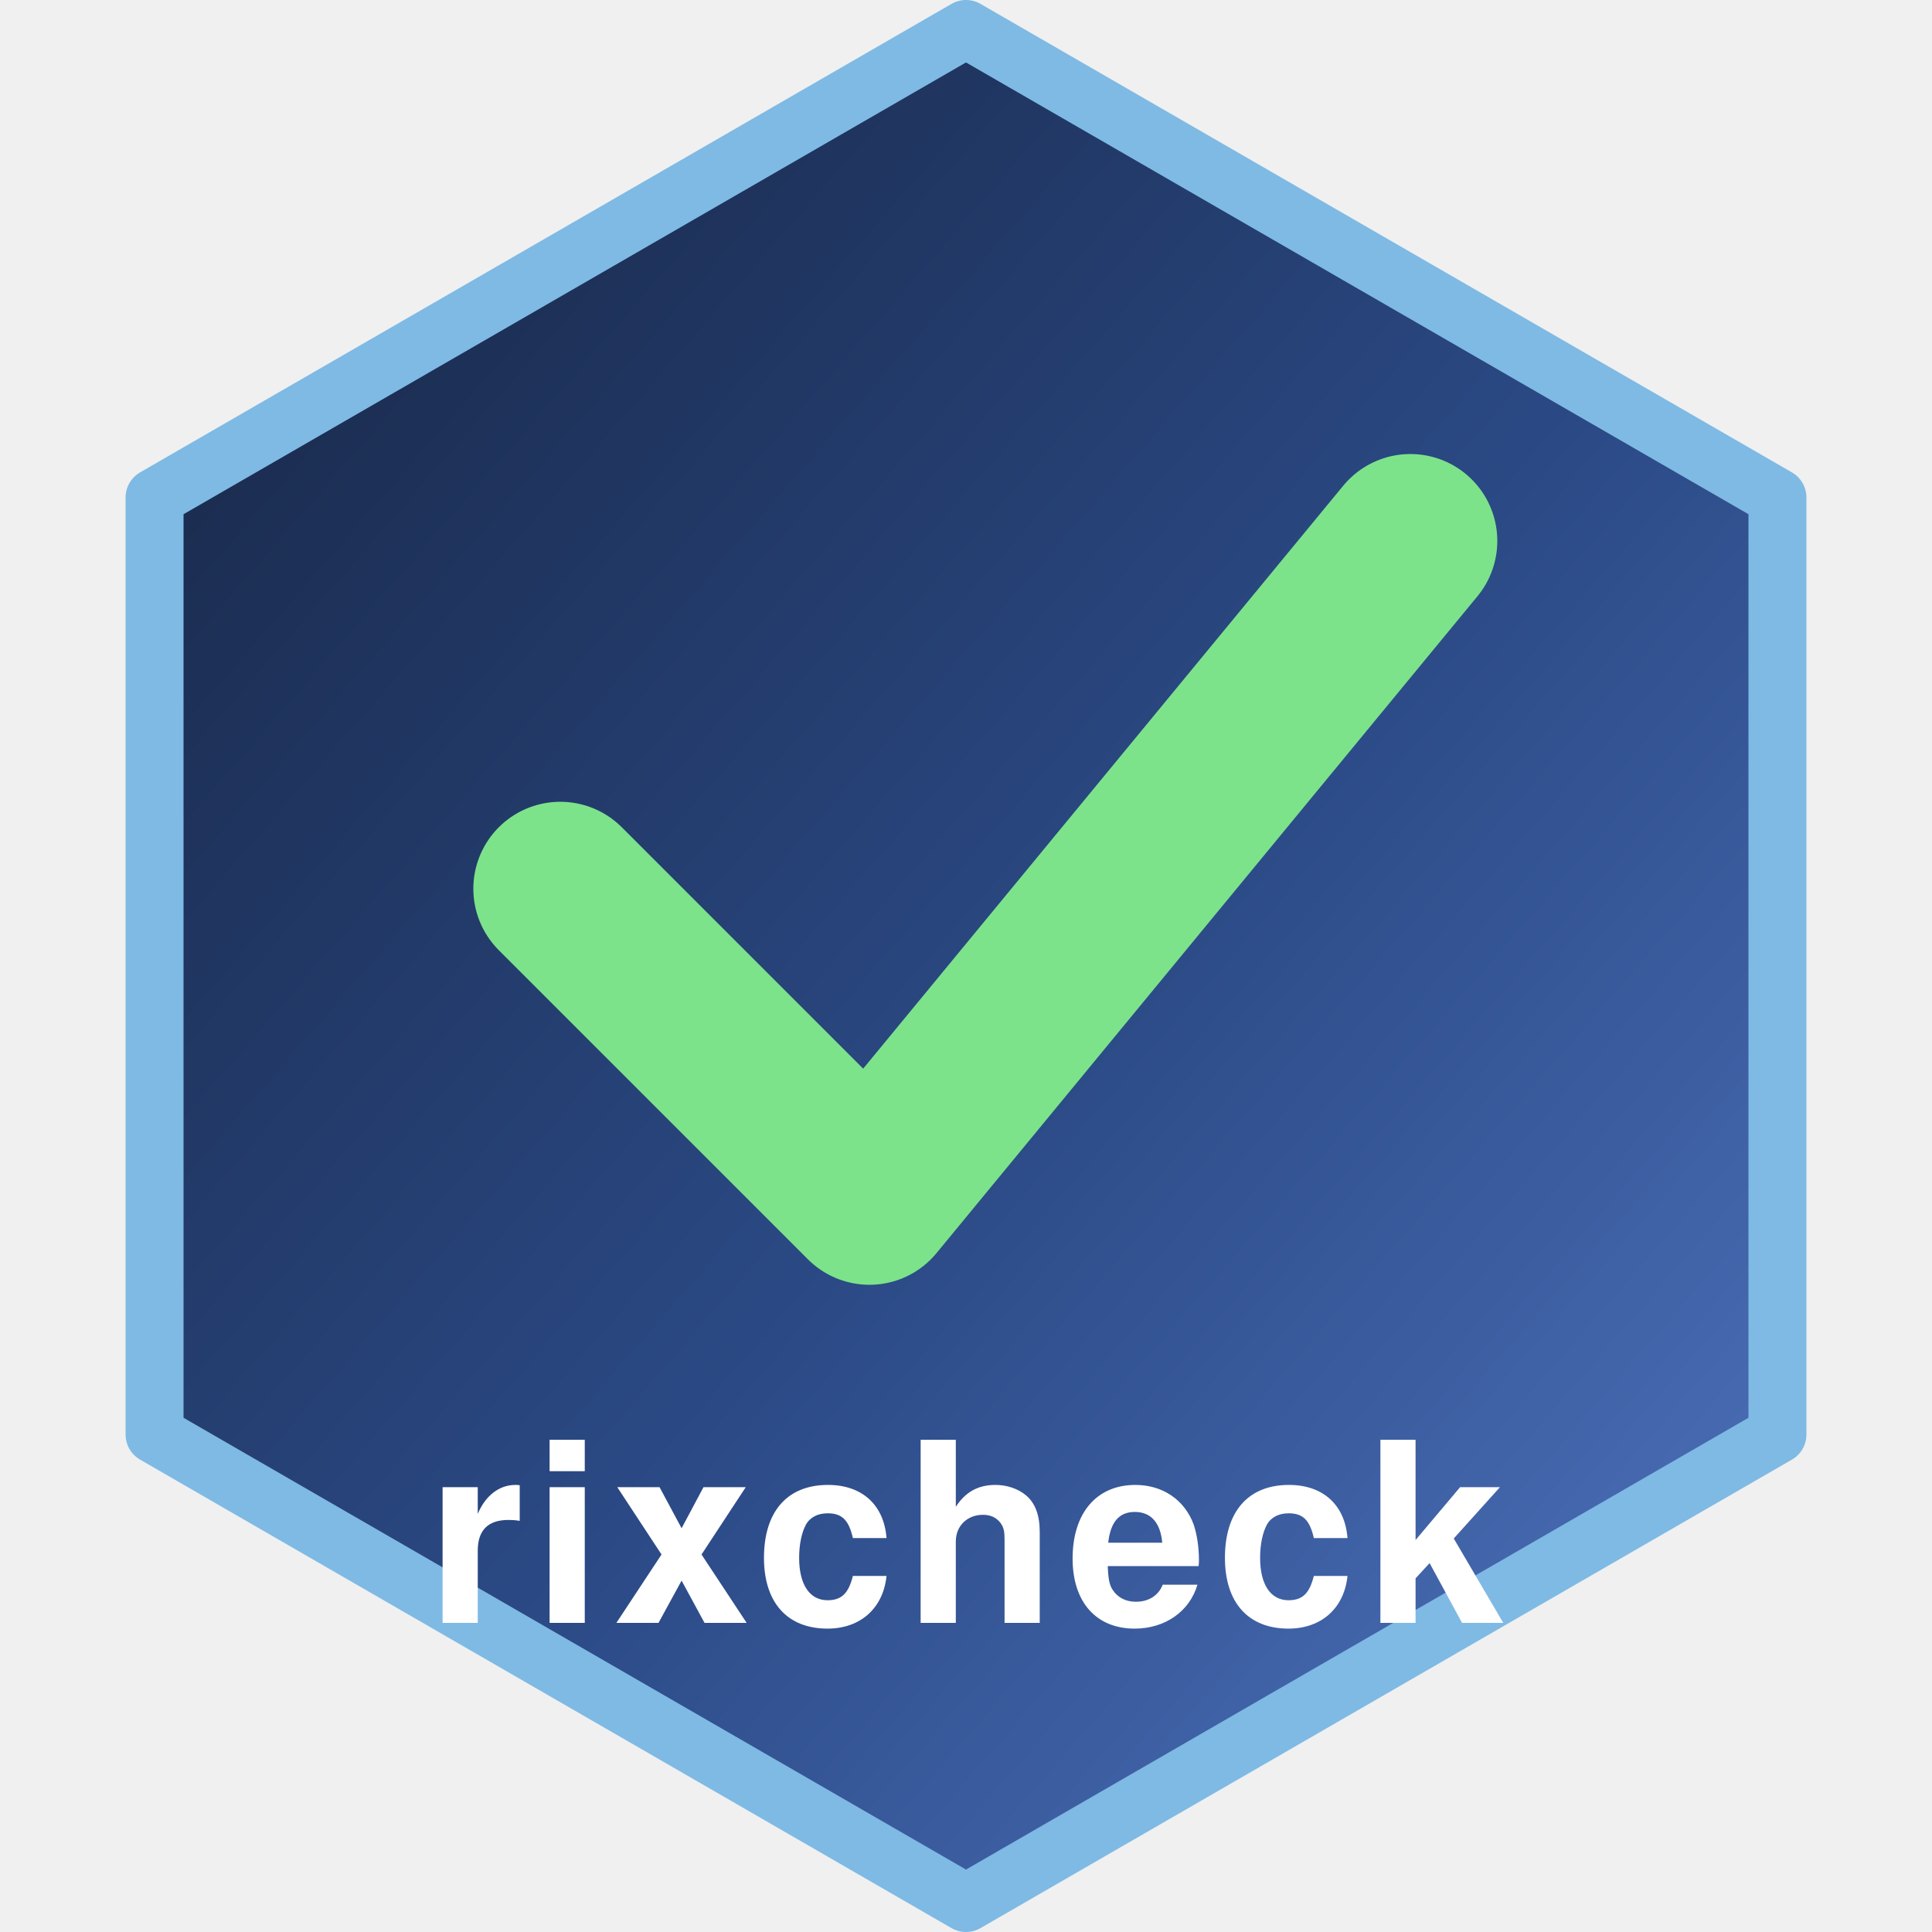
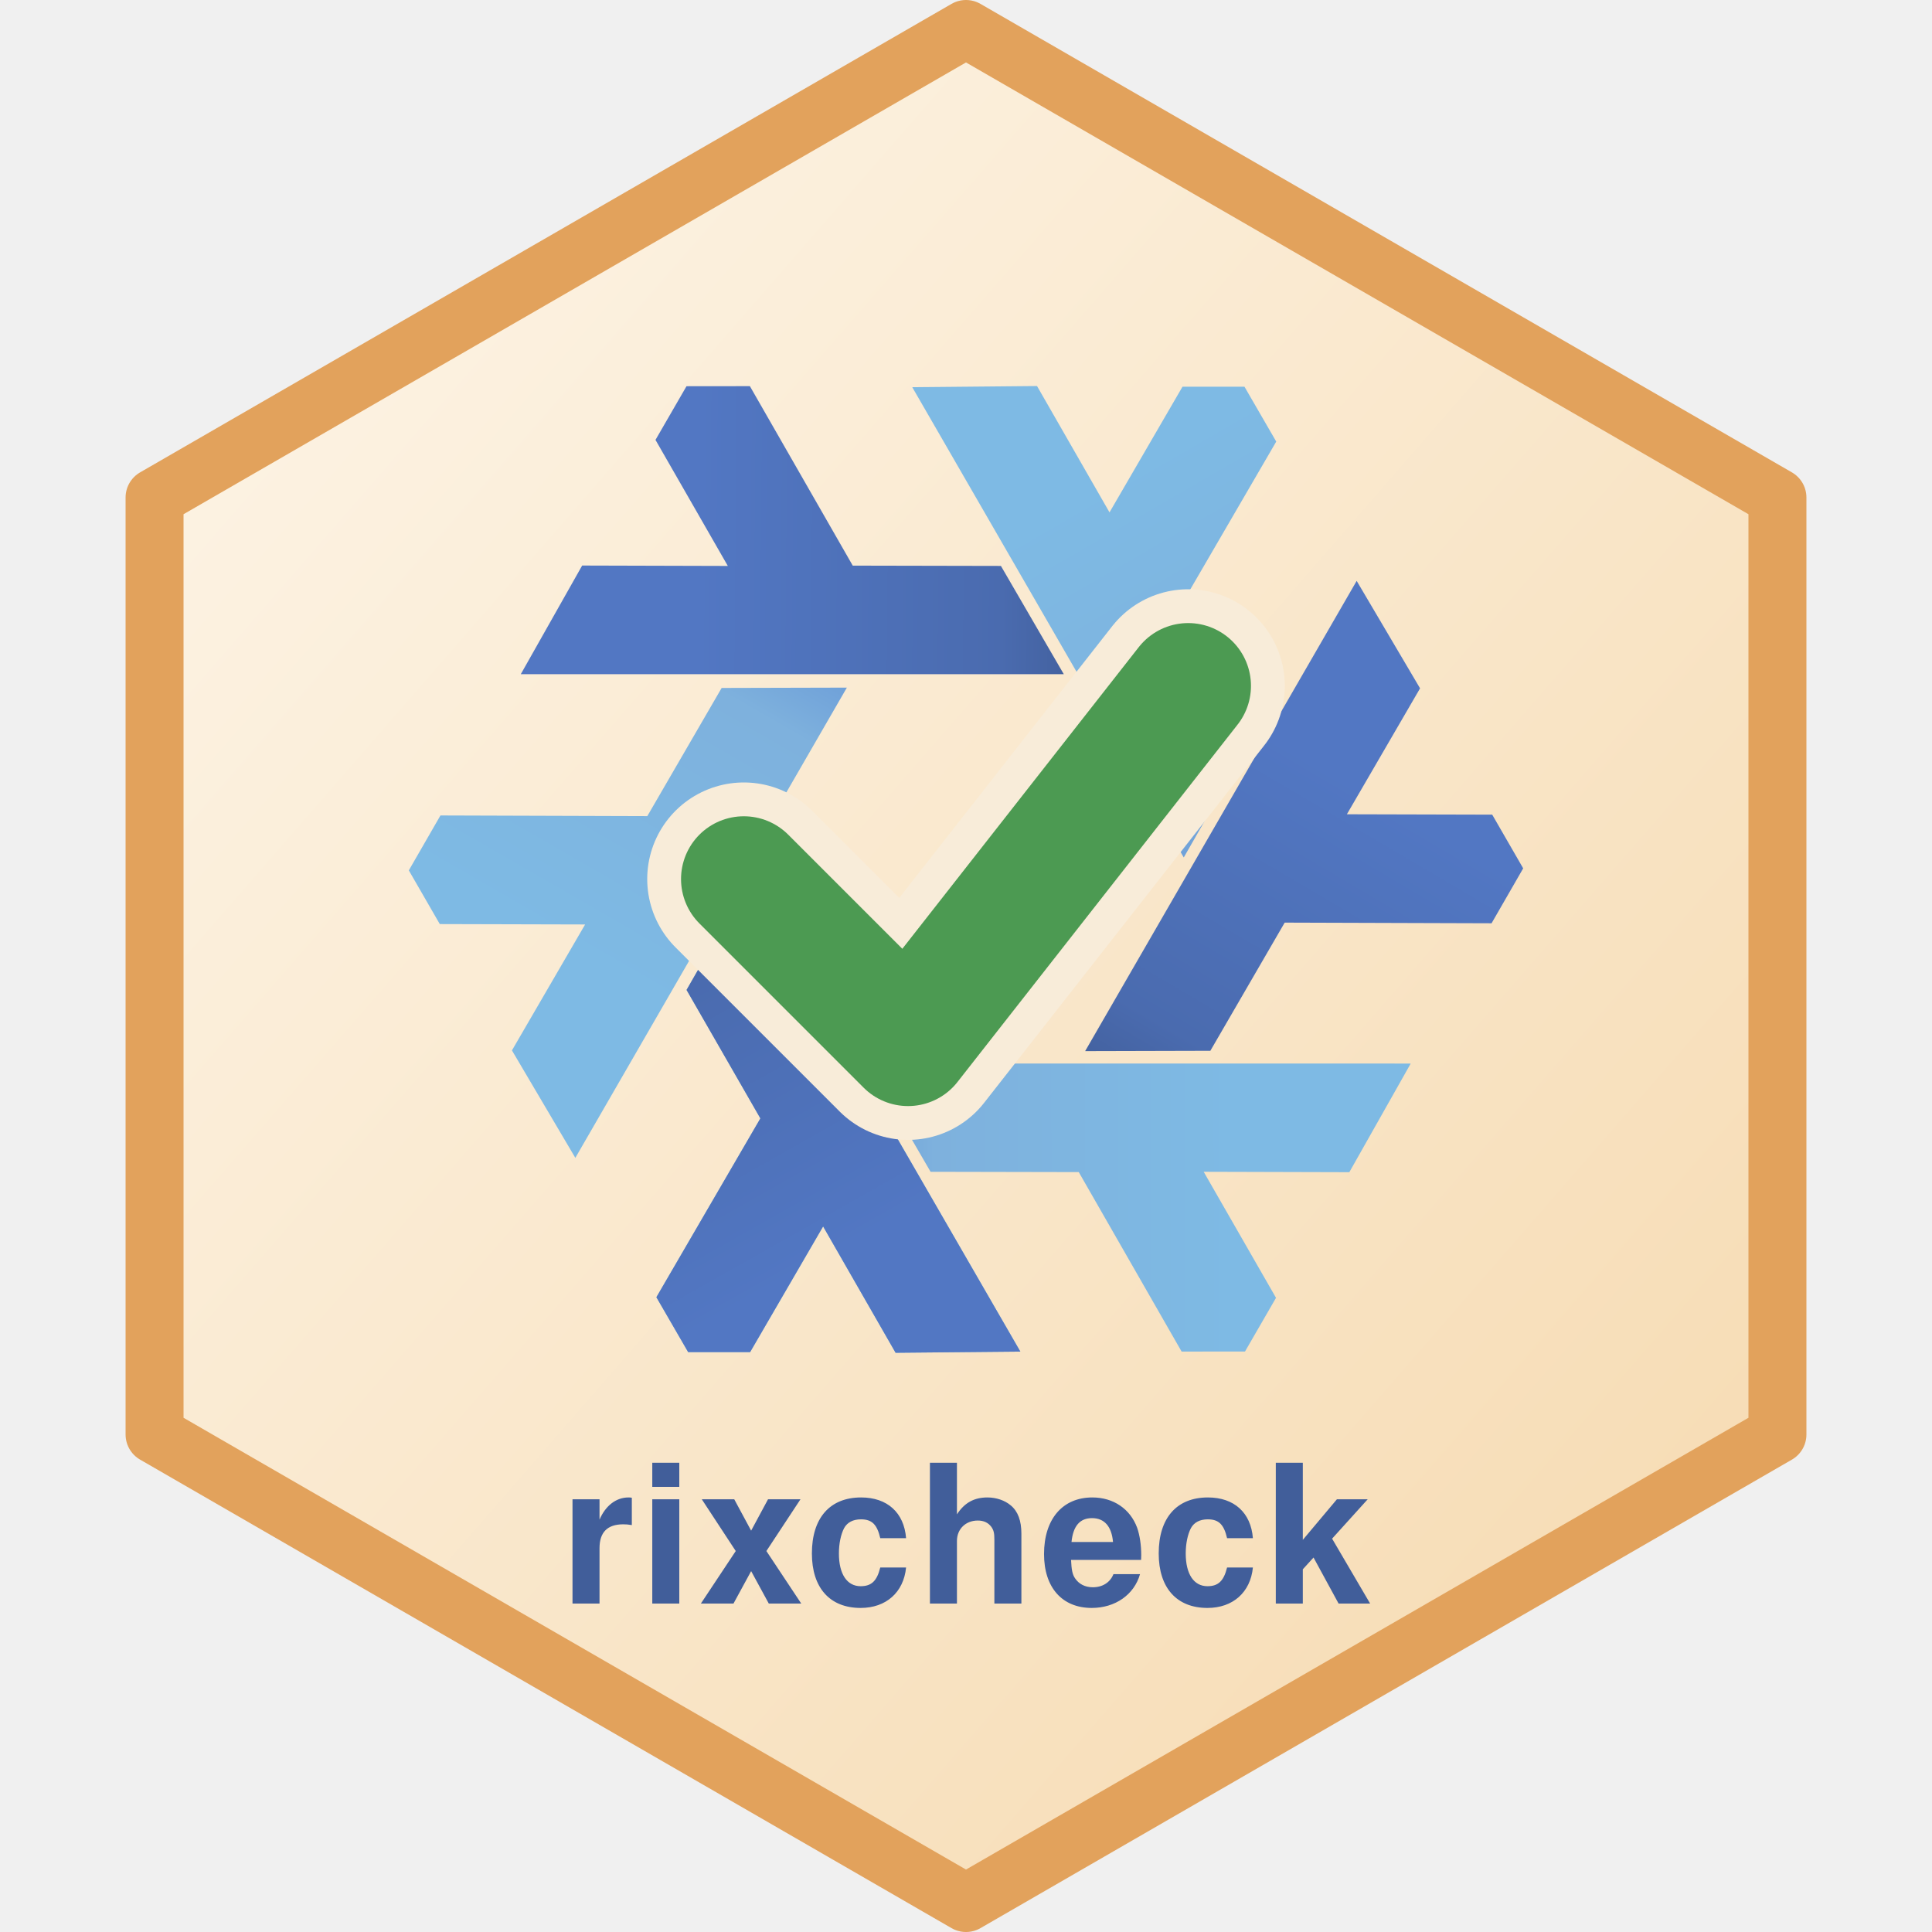
- <svg xmlns="http://www.w3.org/2000/svg" width="200" height="200" viewBox="0 0 200 200">
+ <svg xmlns="http://www.w3.org/2000/svg" xmlns:xlink="http://www.w3.org/1999/xlink" width="200" height="200" viewBox="0 0 200 200">
  <defs>
    <linearGradient id="bg" x1="0" y1="0" x2="1" y2="1">
-       <stop offset="0" stop-color="#16233f" />
-       <stop offset="0.55" stop-color="#2b4a86" />
-       <stop offset="1" stop-color="#5277C3" />
+       <stop offset="0" stop-color="#fdf6ea" />
+       <stop offset="1" stop-color="#f6d9ae" />
+     </linearGradient>
+     <linearGradient id="nixLight" gradientUnits="userSpaceOnUse" gradientTransform="translate(70.65034,-1055.151)" x1="200.597" y1="351.411" x2="290.087" y2="506.188">
+       <stop offset="0" stop-color="#699ad7" />
+       <stop offset="0.243" stop-color="#7eb1dd" />
+       <stop offset="1" stop-color="#7ebae4" />
+     </linearGradient>
+     <linearGradient id="nixDark" gradientUnits="userSpaceOnUse" gradientTransform="translate(864.6959,-1491.341)" x1="-584.199" y1="782.336" x2="-496.297" y2="937.714">
+       <stop offset="0" stop-color="#415e9a" />
+       <stop offset="0.232" stop-color="#4a6baf" />
+       <stop offset="1" stop-color="#5277c3" />
    </linearGradient>
  </defs>
-   <path d="M100 3 L184 51.5 L184 148.5 L100 197 L16 148.5 L16 51.5 Z" fill="url(#bg)" stroke="#7EBAE4" stroke-width="6" stroke-linejoin="round" />
-   <path d="M58 92 L90 124 L146 56" fill="none" stroke="#7ce38b" stroke-width="18" stroke-linecap="round" stroke-linejoin="round" />
-   <text x="100" y="168" text-anchor="middle" fill="#ffffff" font-family="Helvetica, Arial, sans-serif" font-size="26" font-weight="bold" letter-spacing="1">rixcheck</text>
+   <path d="M100 3 L184 51.5 L184 148.5 L100 197 L16 148.5 L16 51.5 Z" fill="url(#bg)" stroke="#e2a25c" stroke-width="6" stroke-linejoin="round" />
+   <g transform="translate(100,90) scale(0.23) translate(-250.78,-250.78) translate(-156.4112,933.3069)">
+     <g transform="matrix(0.9999406,0,0,0.9999406,-0.06321798,33.18838)">
+       <path id="nixArmLight" fill="url(#nixLight)" fill-rule="evenodd" d="m 309.549,-710.388 122.197,211.675 -56.157,0.527 -32.624,-56.869 -32.856,56.565 -27.902,-0.011 -14.291,-24.69 46.81,-80.49 -33.229,-57.826 z" />
+       <use xlink:href="#nixArmLight" transform="rotate(60,407.1116,-715.7872)" />
+       <use xlink:href="#nixArmLight" transform="rotate(-60,407.3118,-715.7002)" />
+       <use xlink:href="#nixArmLight" transform="rotate(180,407.4187,-715.7565)" />
+       <path id="nixArmDark" fill="url(#nixDark)" fill-rule="evenodd" d="m 309.549,-710.388 122.197,211.675 -56.157,0.527 -32.624,-56.869 -32.856,56.565 -27.902,-0.011 -14.291,-24.69 46.81,-80.49 -33.229,-57.826 z" />
+       <use xlink:href="#nixArmDark" transform="rotate(120,407.3392,-716.0836)" />
+       <use xlink:href="#nixArmDark" transform="rotate(-120,407.2882,-715.87)" />
+     </g>
+   </g>
+   <path d="M77 91 L94 108 L123 71" fill="none" stroke="#f8ecd9" stroke-width="20" stroke-linecap="round" stroke-linejoin="round" />
+   <path d="M77 91 L94 108 L123 71" fill="none" stroke="#4c9a52" stroke-width="13" stroke-linecap="round" stroke-linejoin="round" />
+   <text x="100" y="166" text-anchor="middle" fill="#415e9a" font-family="Helvetica, Arial, sans-serif" font-size="20" font-weight="bold" letter-spacing="0.5">rixcheck</text>
</svg>
